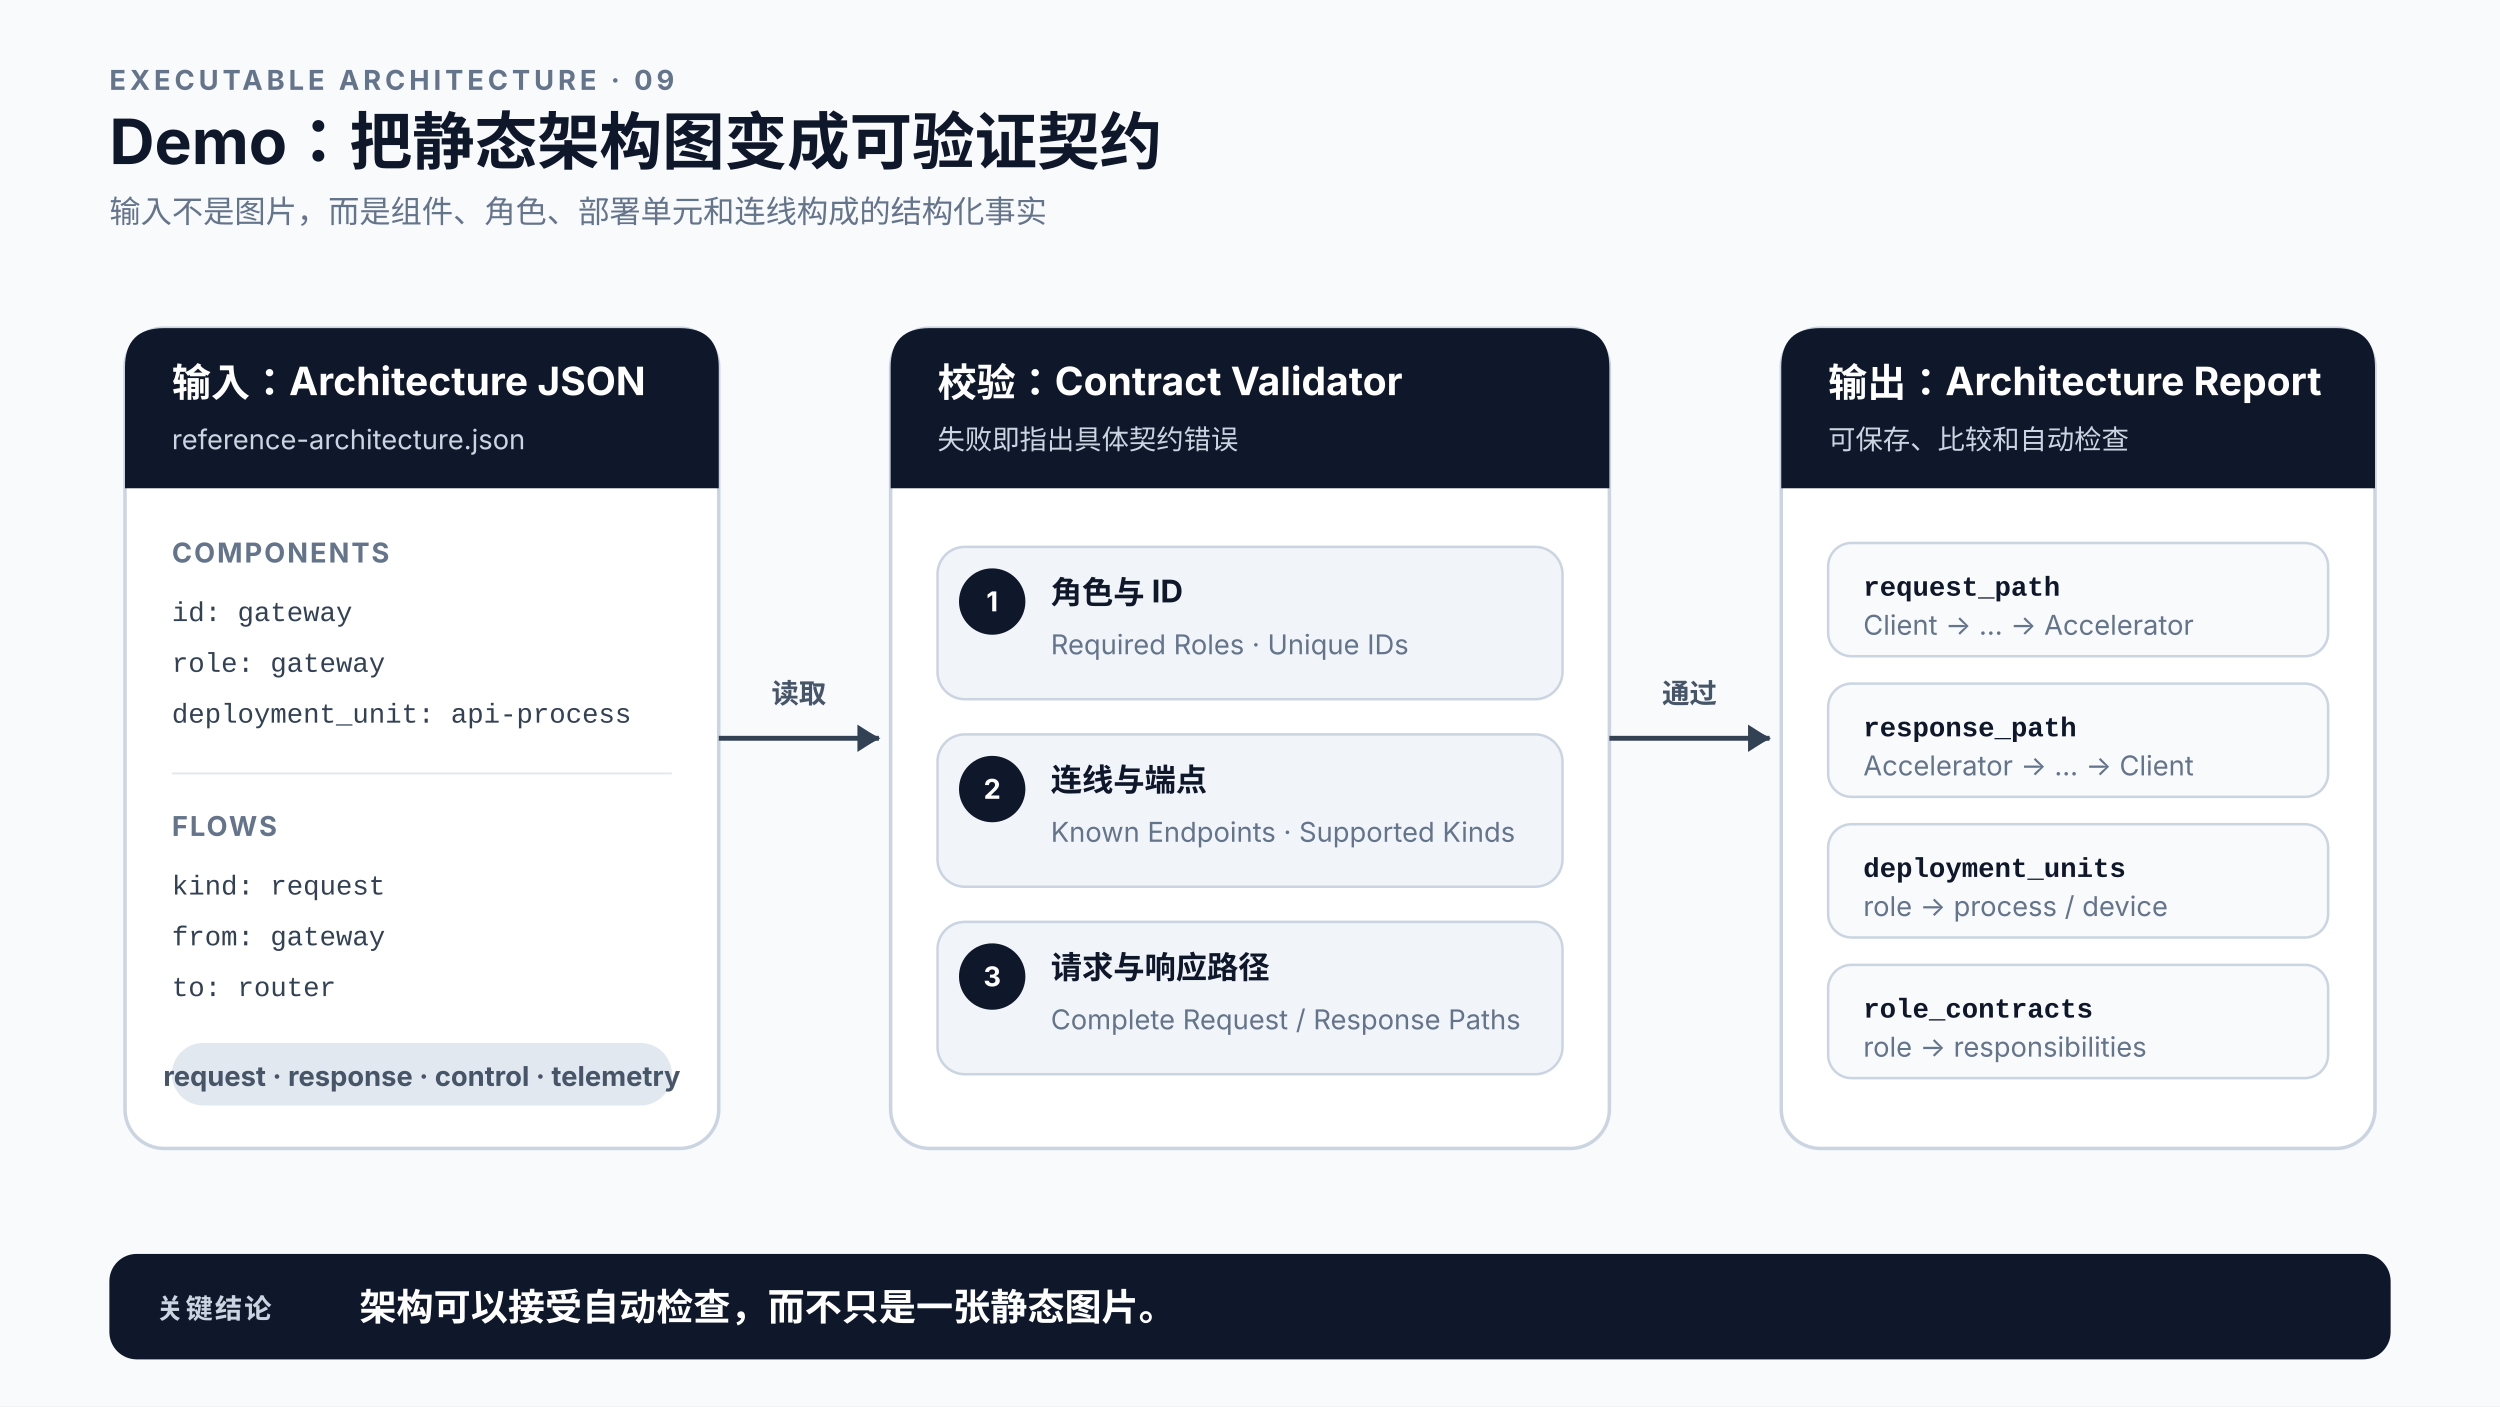
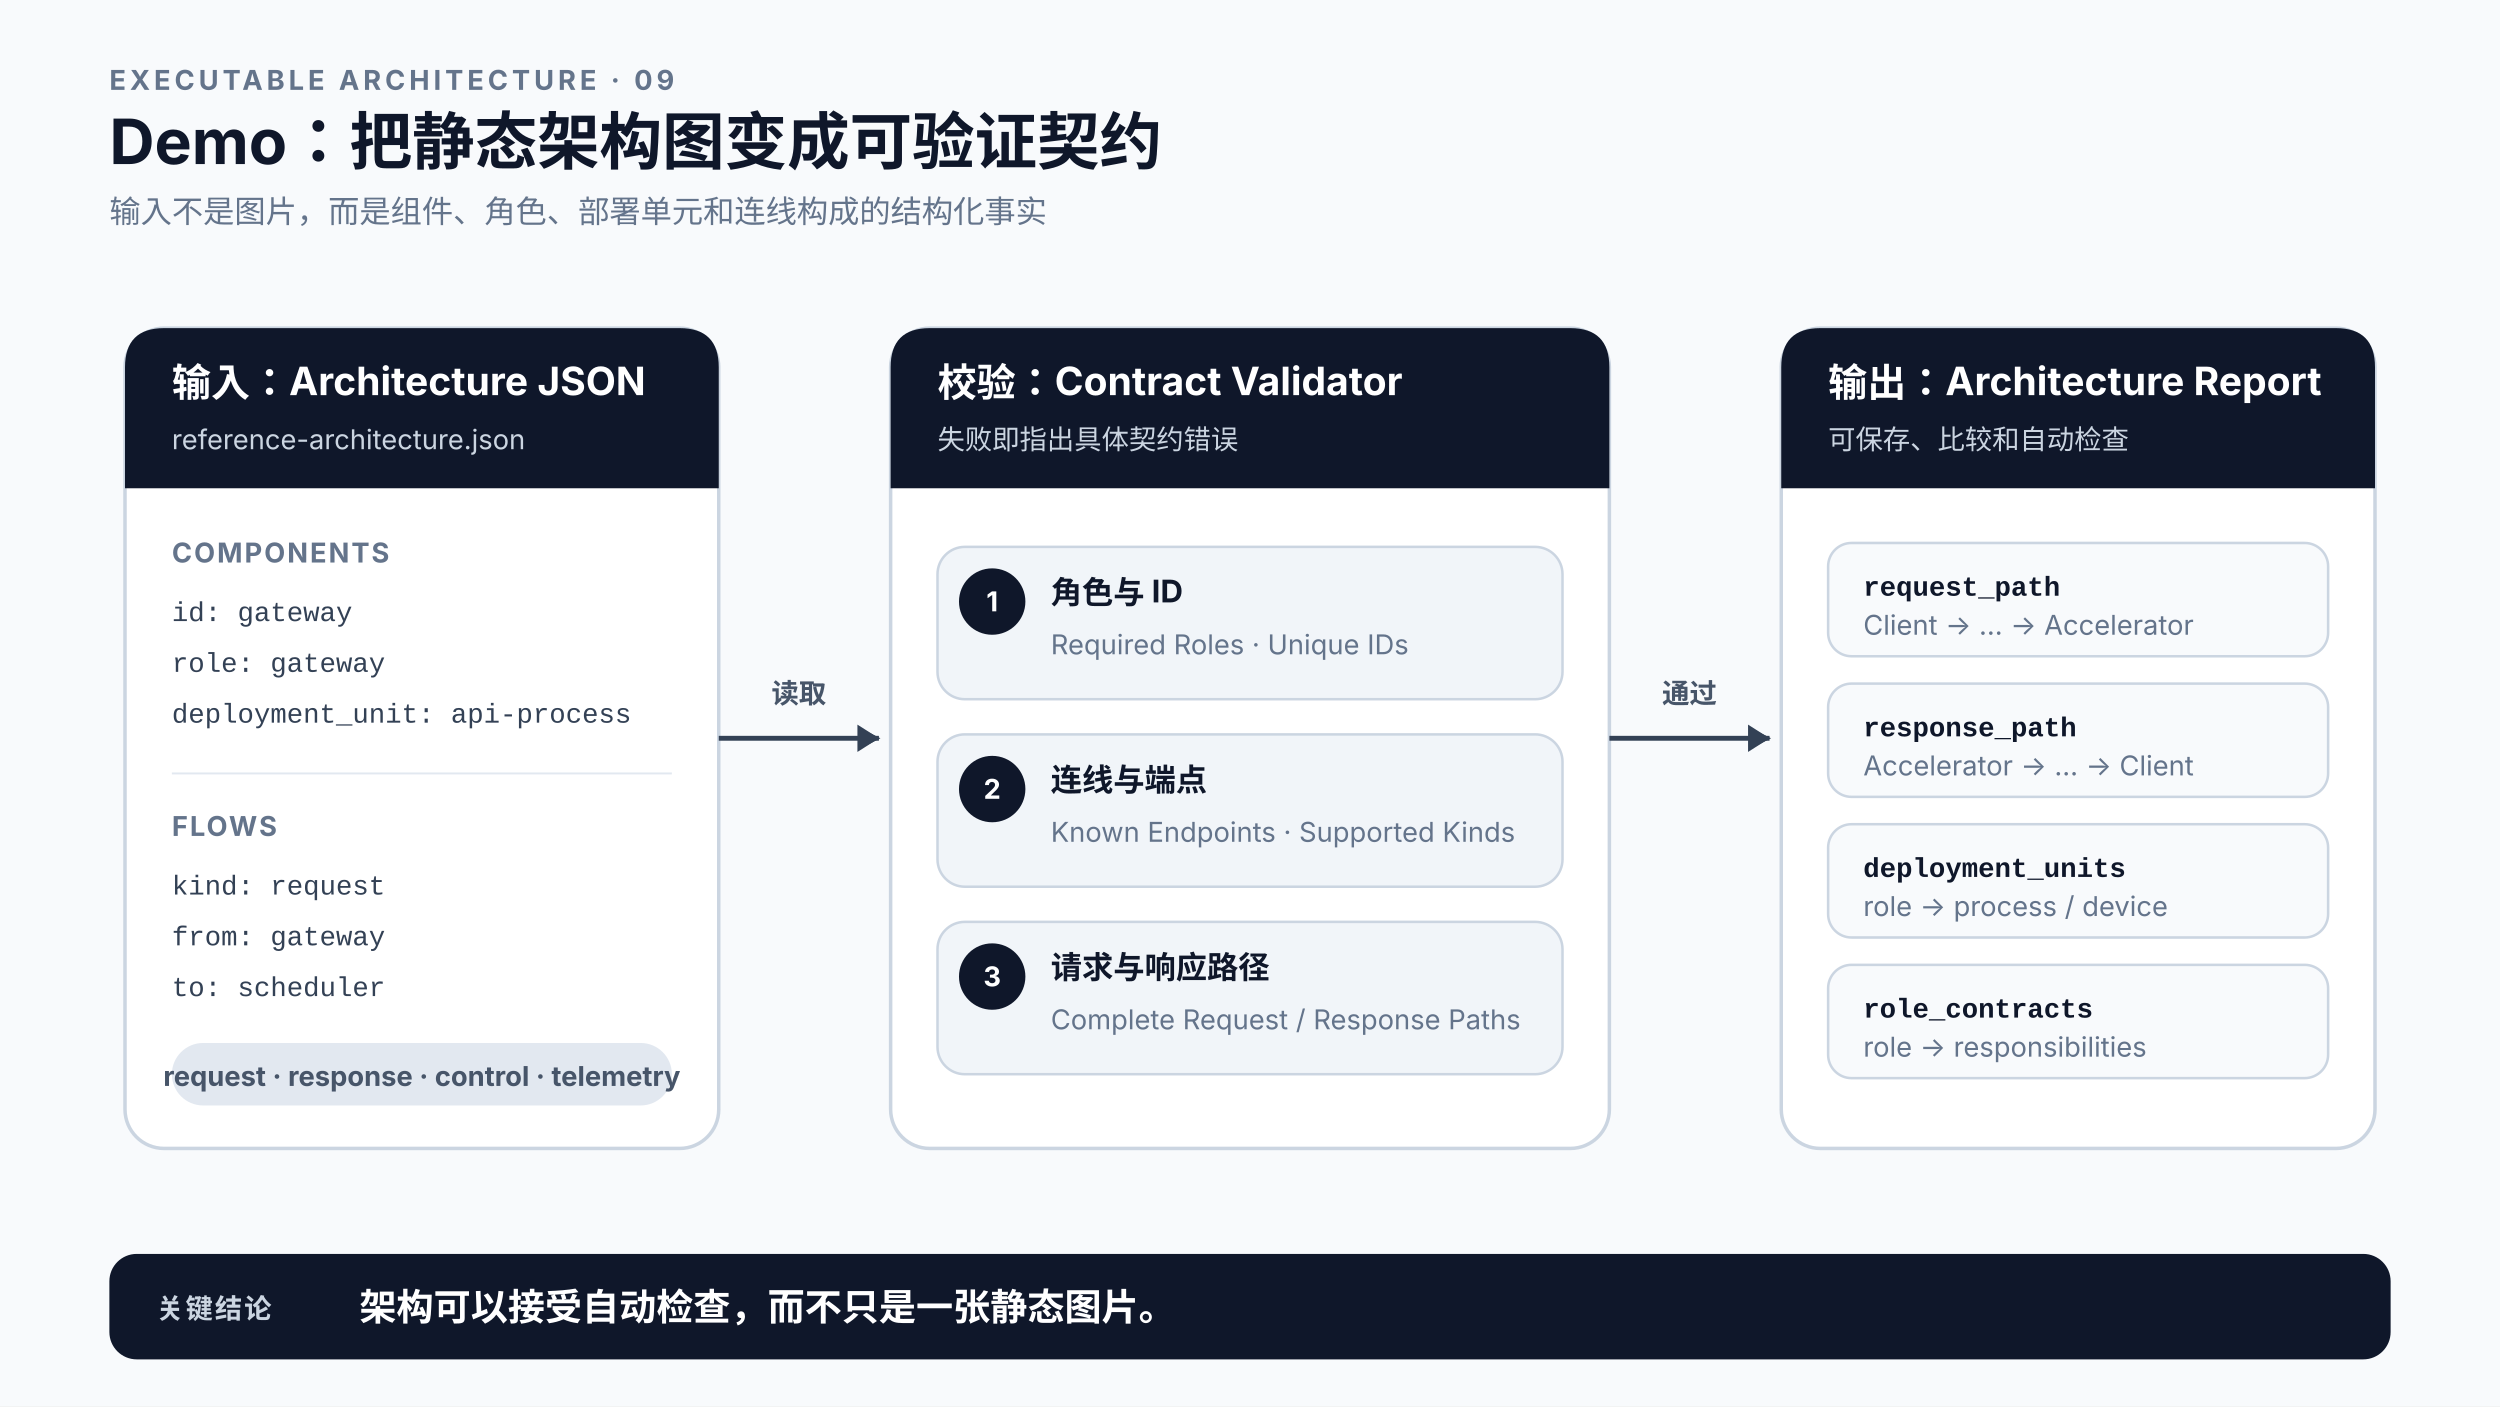
<svg xmlns="http://www.w3.org/2000/svg" width="1280" height="720" viewBox="0 0 1280 720" role="img" aria-labelledby="fig-title fig-desc" data-figure-system="chapter04-v2" fill="#0F172A">
  <defs>
    <marker id="arrow" viewBox="0 0 10 10" refX="9" refY="5" markerWidth="8" markerHeight="8" orient="auto" markerUnits="userSpaceOnUse">
      <path d="M0 0L10 5L0 10Z" fill="#334155" />
    </marker>
    <style>
      text{font-family:-apple-system,BlinkMacSystemFont,"Segoe UI","PingFang SC","Microsoft YaHei",sans-serif}
      .kicker{font-size:14px;font-weight:700;letter-spacing:2px;fill:#64748B}.title{font-size:32px;font-weight:750}.subtitle{font-size:16px;fill:#64748B}
      .panel{fill:#FFFFFF;stroke:#CBD5E1;stroke-width:1.8}.head{fill:#0F172A}.head-title{font-size:20px;font-weight:750;fill:#FFFFFF}.head-note{font-size:14px;fill:#CBD5E1}.label{font-size:14px;font-weight:750;letter-spacing:1px;fill:#64748B}
      .code{font-family:"SFMono-Regular",Consolas,"Liberation Mono","PingFang SC",monospace;font-size:14px;fill:#334155}.gate{fill:#F1F5F9;stroke:#CBD5E1;stroke-width:1.3}.gate-num{fill:#0F172A}.gate-num-text{font-size:14px;font-weight:750;fill:#FFFFFF}.gate-title{font-size:16px;font-weight:750}.gate-note{font-size:14px;fill:#64748B}
      .report{fill:#F8FAFC;stroke:#CBD5E1;stroke-width:1.3}.report-key{font-family:"SFMono-Regular",Consolas,"Liberation Mono",monospace;font-size:14px;font-weight:700}.report-note{font-size:14px;fill:#64748B}
      .flow{fill:none;stroke:#334155;stroke-width:2.5;marker-end:url(#arrow)}.flow-label{font-size:14px;font-weight:700;fill:#475569}.ok{fill:#E2E8F0}.ok-text{font-size:14px;font-weight:750;fill:#475569}
      .take-bg{fill:#0F172A}.take-label{font-size:14px;font-weight:700;letter-spacing:1px;fill:#CBD5E1}.take{font-size:19px;font-weight:650;fill:#FFFFFF}
    </style>
  </defs>
  <rect width="1280" height="720" fill="#F8FAFC" />
  <text class="kicker" x="56" y="46">EXECUTABLE ARCHITECTURE · 09</text>
  <text class="title" x="56" y="84">Demo：把静态架构图变成可验证契约</text>
  <text class="subtitle" x="56" y="114">输入不是图片，而是组件、角色、部署单元和连线构成的结构化事实</text>
  <g transform="translate(64 168)">
    <rect class="panel" width="304" height="420" rx="20" />
    <path class="head" d="M20 0H284Q304 0 304 20V82H0V20Q0 0 20 0Z" />
    <text class="head-title" x="24" y="35" fill="#FFFFFF">输入：Architecture JSON</text>
    <text class="head-note" x="24" y="62" fill="#CBD5E1">reference-architecture.json</text>
    <text class="label" x="24" y="120">COMPONENTS</text>
    <text class="code" x="24" y="150">id: gateway</text>
    <text class="code" x="24" y="176">role: gateway</text>
    <text class="code" x="24" y="202">deployment_unit: api-process</text>
    <line x1="24" y1="228" x2="280" y2="228" stroke="#E2E8F0" />
    <text class="label" x="24" y="260">FLOWS</text>
    <text class="code" x="24" y="290">kind: request</text>
    <text class="code" x="24" y="316">from: gateway</text>
-     <text class="code" x="24" y="342">to: router</text>
+     <text class="code" x="24" y="342">to: scheduler</text>
    <rect class="ok" x="24" y="366" width="256" height="32" rx="16" />
    <text class="ok-text" x="152" y="388" text-anchor="middle">request · response · control · telemetry</text>
  </g>
  <g transform="translate(456 168)">
    <rect class="panel" width="368" height="420" rx="20" />
    <path class="head" d="M20 0H348Q368 0 368 20V82H0V20Q0 0 20 0Z" />
    <text class="head-title" x="24" y="35" fill="#FFFFFF">校验：Contract Validator</text>
    <text class="head-note" x="24" y="62" fill="#CBD5E1">失败即指出具体契约错误</text>
    <g transform="translate(24 112)">
      <rect class="gate" width="320" height="78" rx="14" />
      <circle class="gate-num" cx="28" cy="28" r="17" />
      <text class="gate-num-text" x="28" y="33" text-anchor="middle" fill="#FFFFFF">1</text>
      <text class="gate-title" x="58" y="29">角色与 ID</text>
      <text class="gate-note" x="58" y="55">Required Roles · Unique IDs</text>
    </g>
    <g transform="translate(24 208)">
      <rect class="gate" width="320" height="78" rx="14" />
      <circle class="gate-num" cx="28" cy="28" r="17" />
      <text class="gate-num-text" x="28" y="33" text-anchor="middle" fill="#FFFFFF">2</text>
      <text class="gate-title" x="58" y="29">连线与端点</text>
      <text class="gate-note" x="58" y="55">Known Endpoints · Supported Kinds</text>
    </g>
    <g transform="translate(24 304)">
      <rect class="gate" width="320" height="78" rx="14" />
      <circle class="gate-num" cx="28" cy="28" r="17" />
      <text class="gate-num-text" x="28" y="33" text-anchor="middle" fill="#FFFFFF">3</text>
      <text class="gate-title" x="58" y="29">请求与响应路径</text>
      <text class="gate-note" x="58" y="55">Complete Request / Response Paths</text>
    </g>
  </g>
  <g transform="translate(912 168)">
    <rect class="panel" width="304" height="420" rx="20" />
    <path class="head" d="M20 0H284Q304 0 304 20V82H0V20Q0 0 20 0Z" />
    <text class="head-title" x="24" y="35" fill="#FFFFFF">输出：Architecture Report</text>
    <text class="head-note" x="24" y="62" fill="#CBD5E1">可保存、比较和自动检查</text>
    <g transform="translate(24 110)">
      <rect class="report" width="256" height="58" rx="12" />
      <text class="report-key" x="18" y="27">request_path</text>
      <text class="report-note" x="18" y="47">Client → ... → Accelerator</text>
    </g>
    <g transform="translate(24 182)">
      <rect class="report" width="256" height="58" rx="12" />
      <text class="report-key" x="18" y="27">response_path</text>
      <text class="report-note" x="18" y="47">Accelerator → ... → Client</text>
    </g>
    <g transform="translate(24 254)">
      <rect class="report" width="256" height="58" rx="12" />
      <text class="report-key" x="18" y="27">deployment_units</text>
      <text class="report-note" x="18" y="47">role → process / device</text>
    </g>
    <g transform="translate(24 326)">
      <rect class="report" width="256" height="58" rx="12" />
      <text class="report-key" x="18" y="27">role_contracts</text>
      <text class="report-note" x="18" y="47">role → responsibilities</text>
    </g>
  </g>
  <path class="flow" d="M368 378H450" />
  <path d="M450 378l-11 -7v14z" fill="#334155" />
  <text class="flow-label" x="409" y="360" text-anchor="middle">读取</text>
  <path class="flow" d="M824 378H906" />
  <path d="M906 378l-11 -7v14z" fill="#334155" />
  <text class="flow-label" x="865" y="360" text-anchor="middle">通过</text>
  <rect class="take-bg" x="56" y="642" width="1168" height="54" rx="14" />
  <text class="take-label" x="80" y="675" fill="#CBD5E1">关键结论</text>
  <text class="take" x="184" y="676" fill="#FFFFFF">架构可以接受自动检查，而不只是一张静态图片。</text>
</svg>
